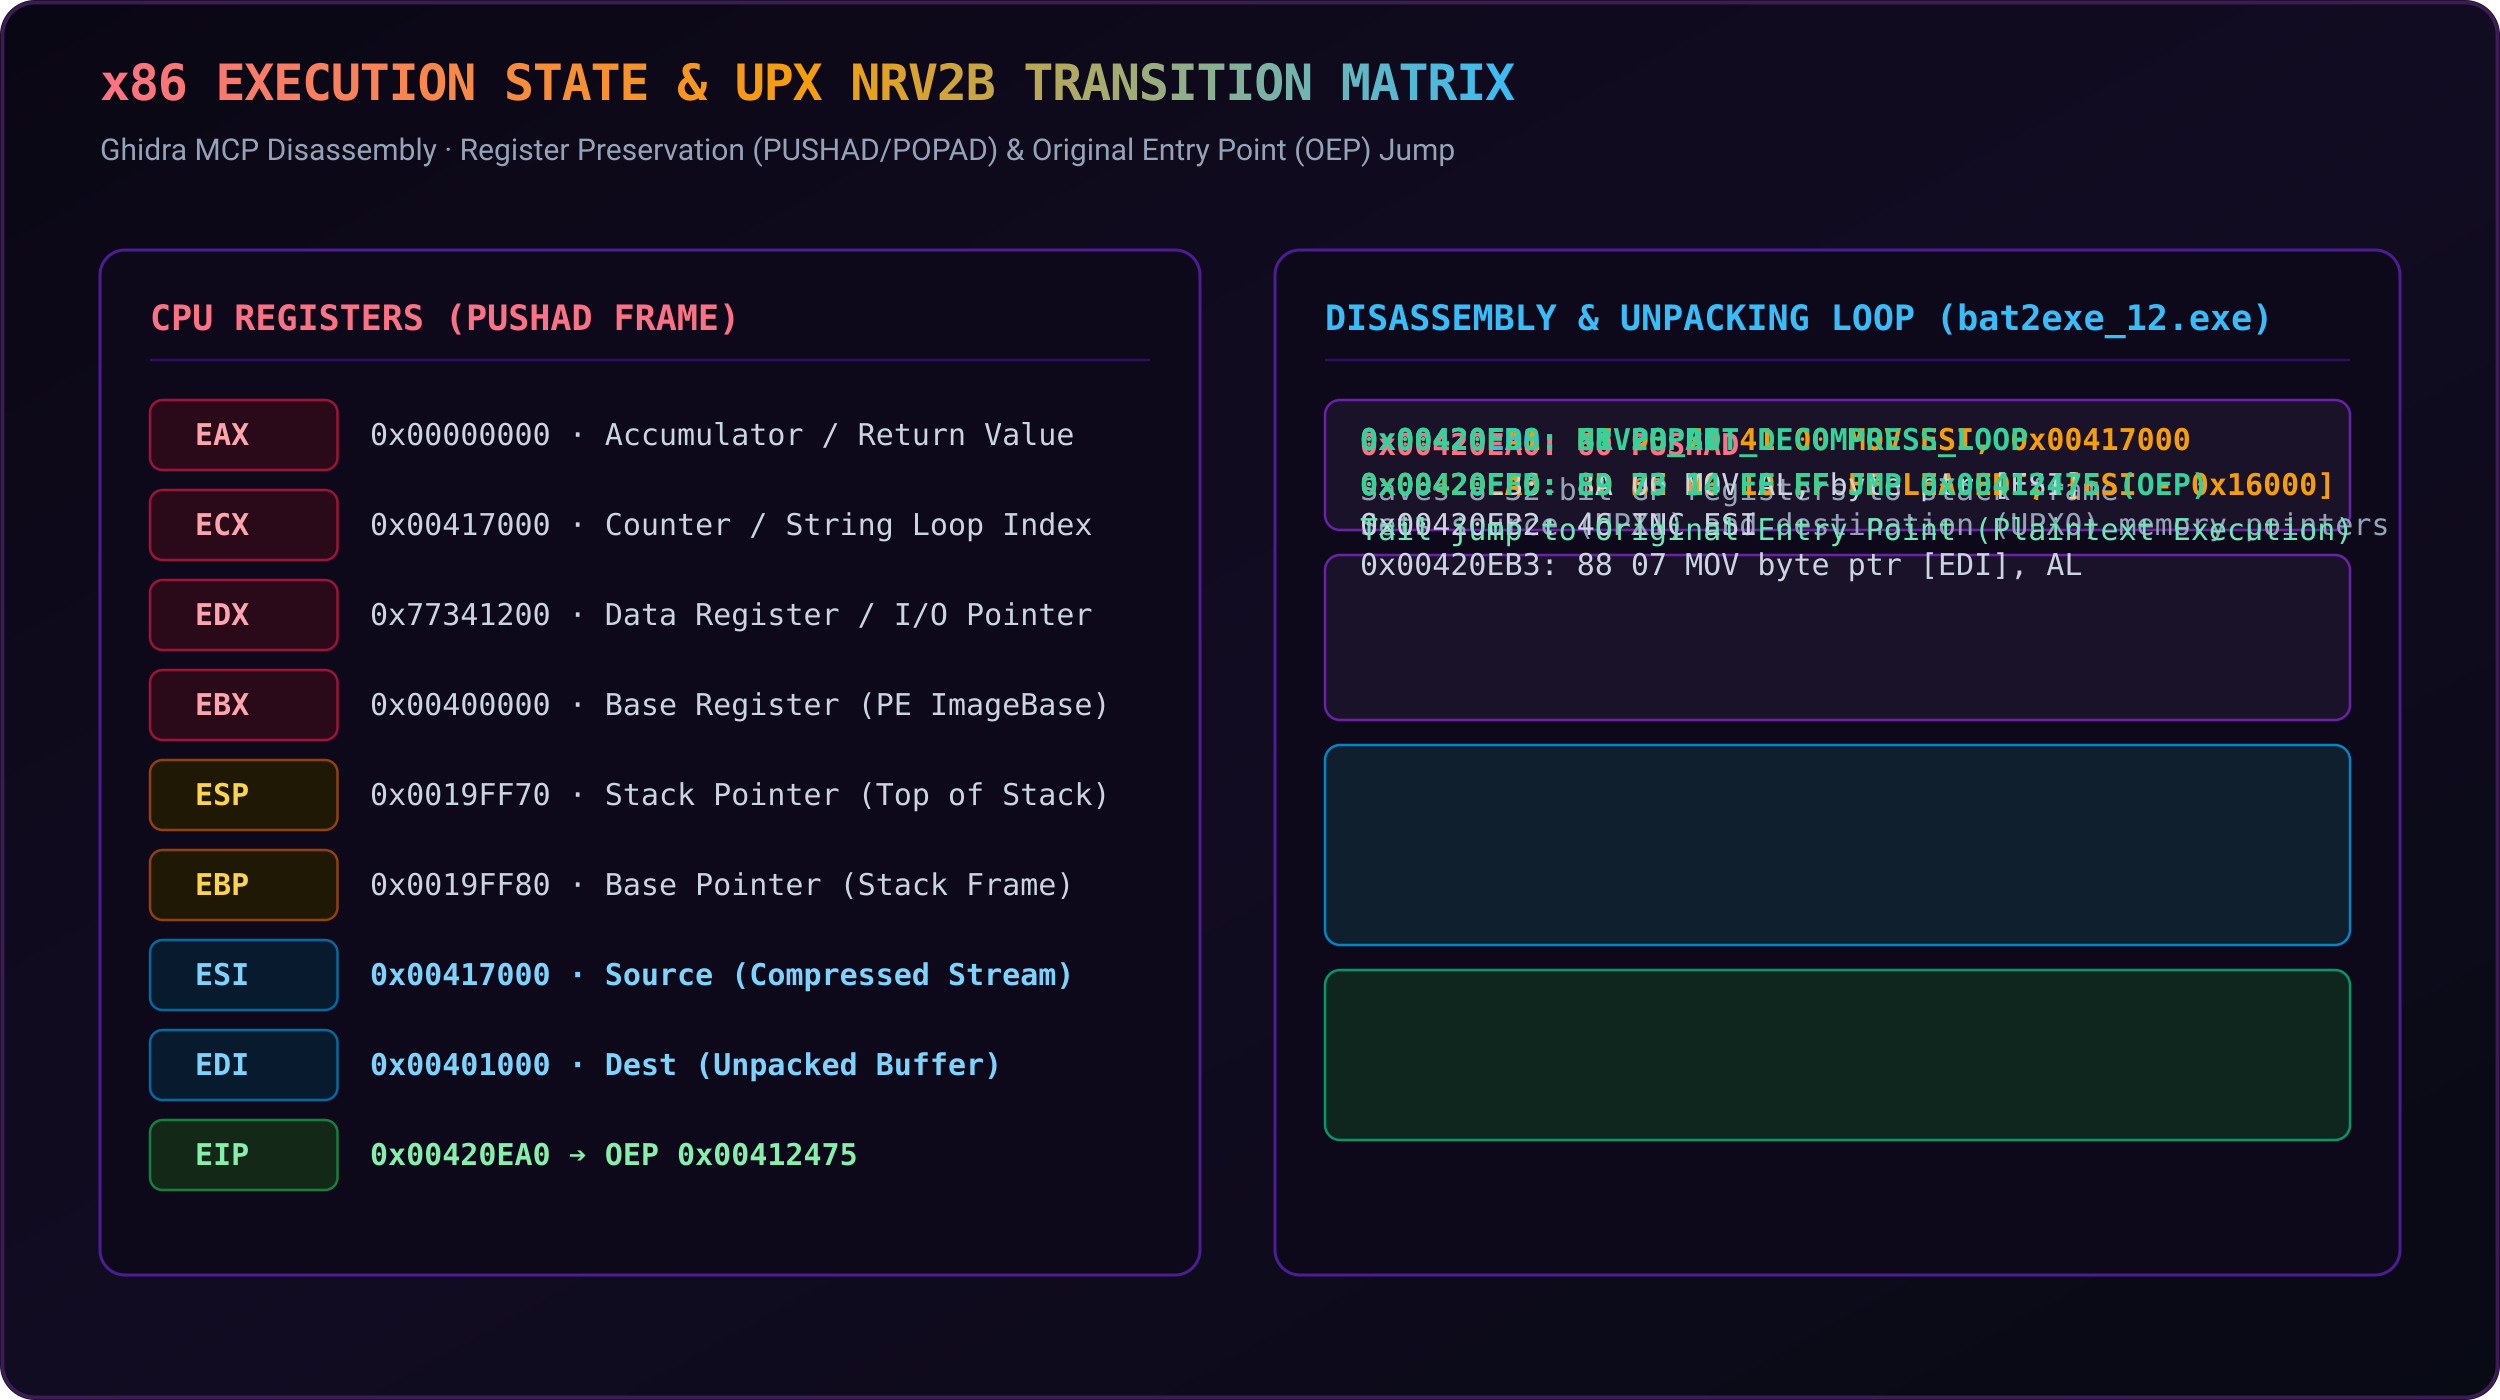
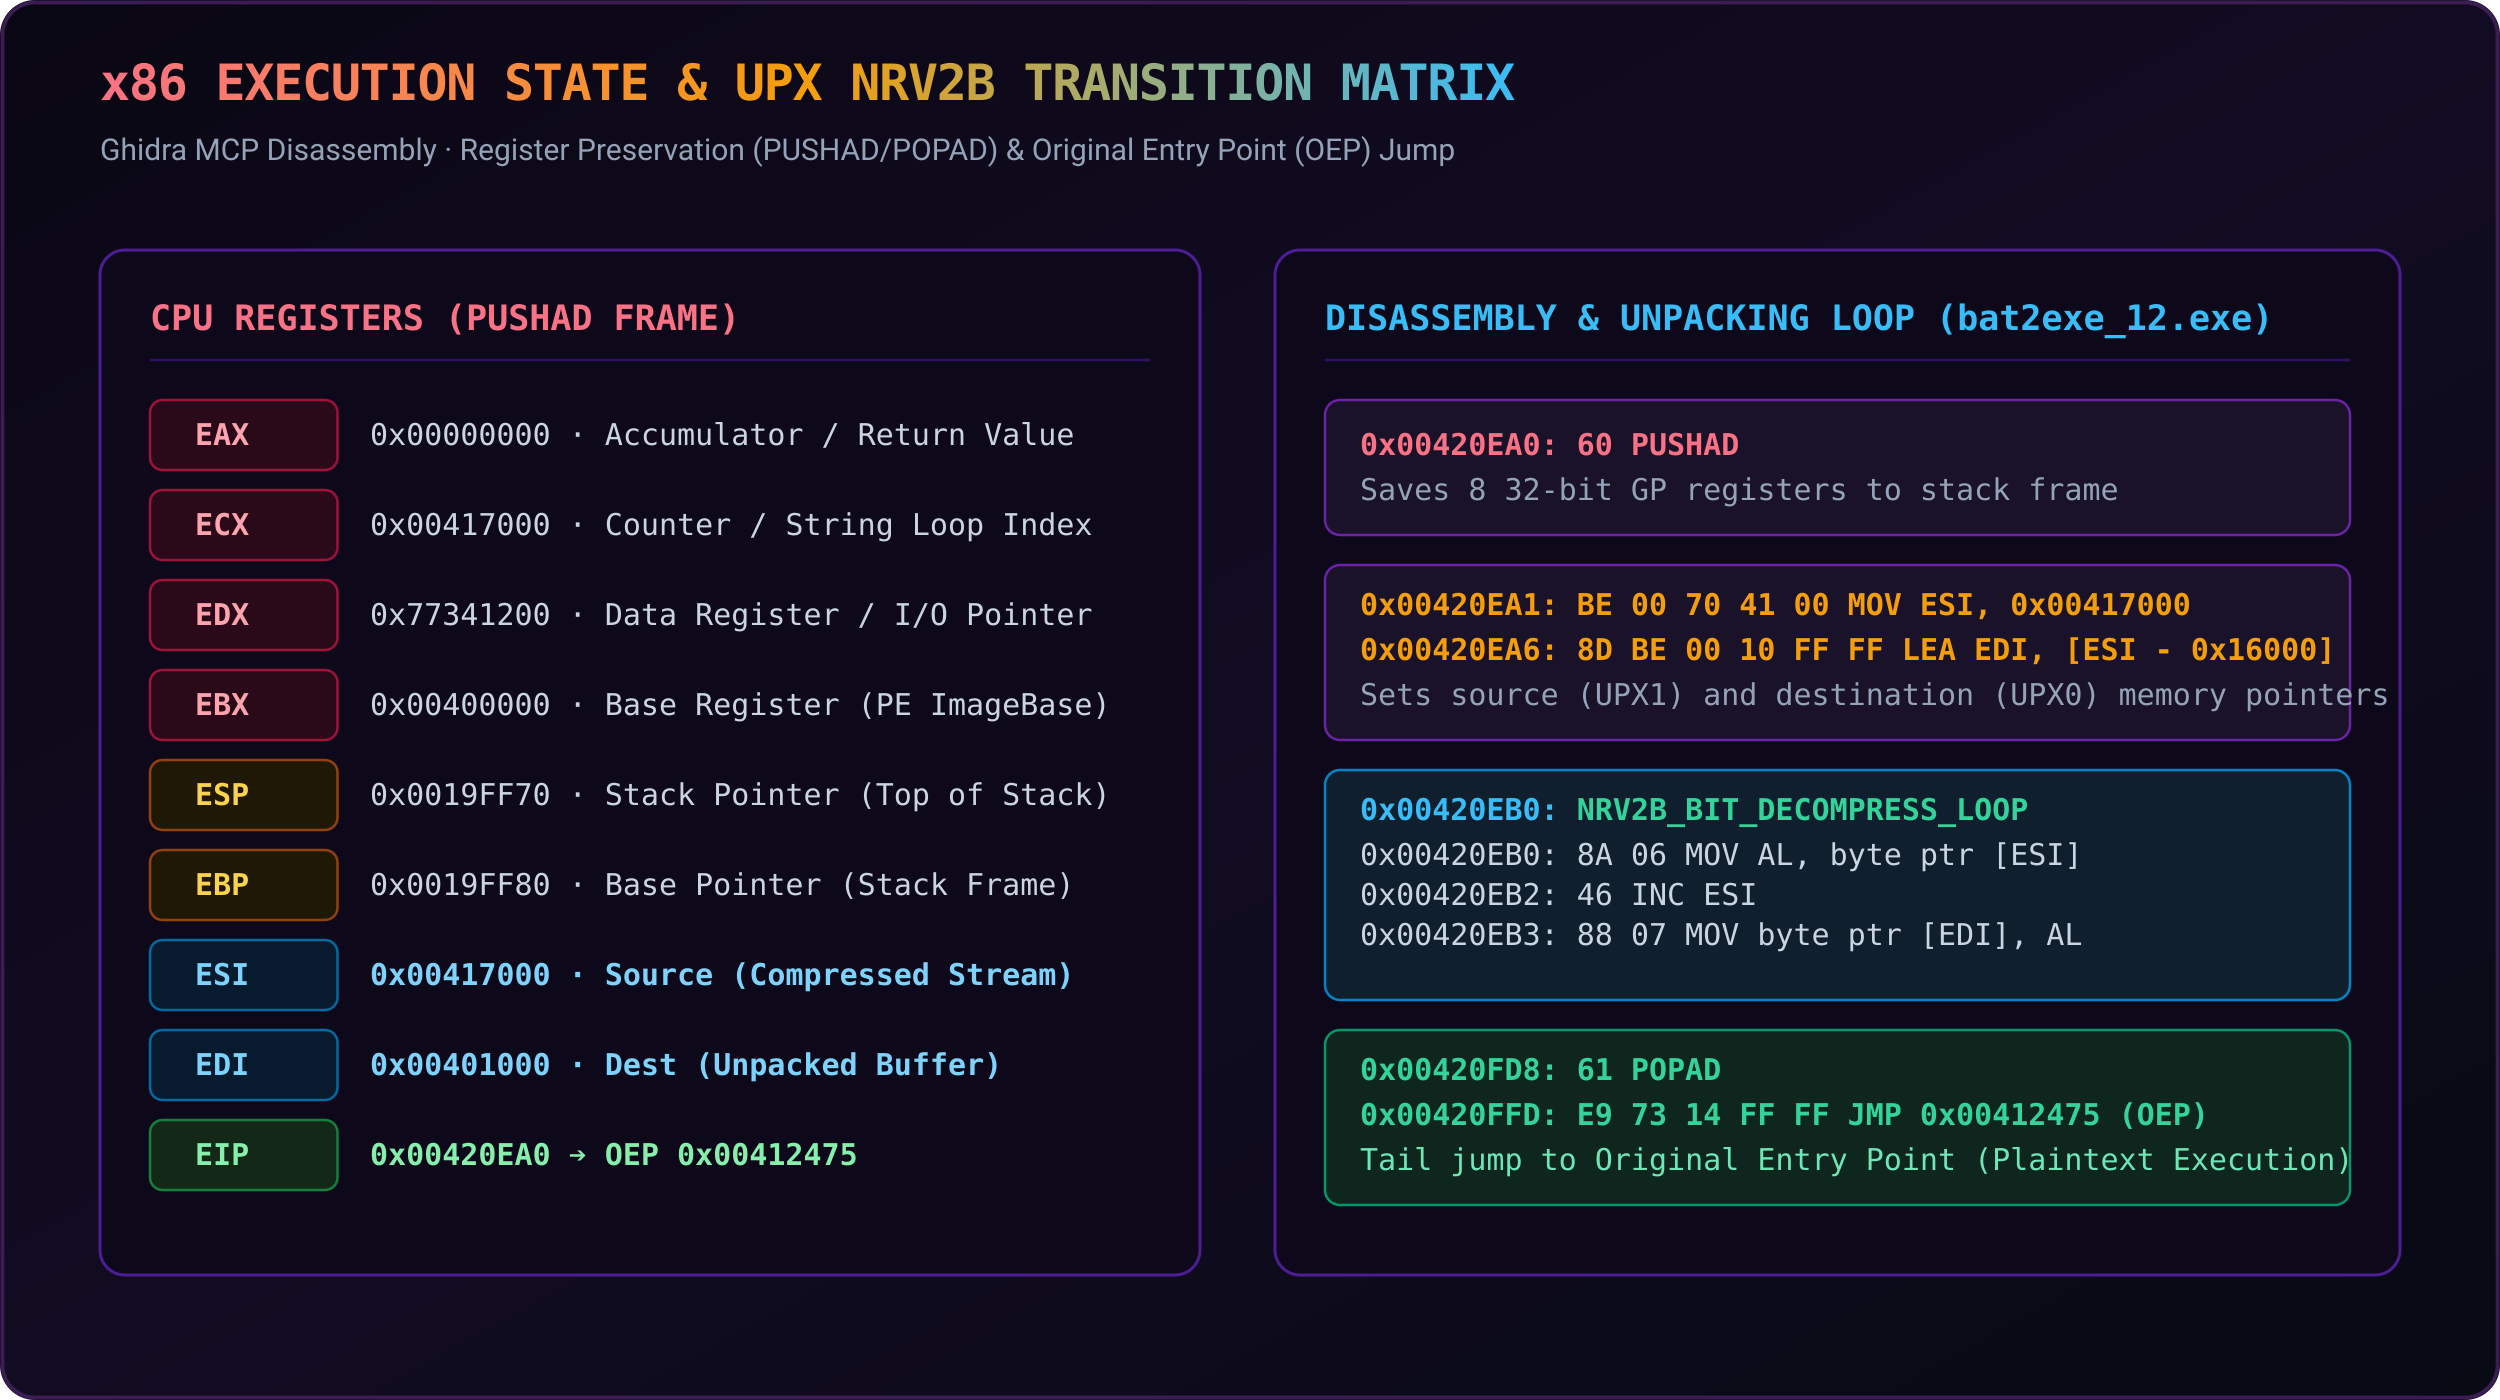
<svg xmlns="http://www.w3.org/2000/svg" viewBox="0 0 1000 560" width="100%" height="100%">
  <defs>
    <linearGradient id="bgGrad" x1="0%" y1="0%" x2="100%" y2="100%">
      <stop offset="0%" stop-color="#0a0714" />
      <stop offset="50%" stop-color="#120c22" />
      <stop offset="100%" stop-color="#080a14" />
    </linearGradient>
    <linearGradient id="neonTitle" x1="0%" y1="0%" x2="100%" y2="0%">
      <stop offset="0%" stop-color="#fb7185" />
      <stop offset="50%" stop-color="#f59e0b" />
      <stop offset="100%" stop-color="#38bdf8" />
    </linearGradient>
    <filter id="glow" x="-20%" y="-20%" width="140%" height="140%">
      <feGaussianBlur stdDeviation="3" result="blur" />
      <feMerge>
        <feMergeNode in="blur" />
        <feMergeNode in="SourceGraphic" />
      </feMerge>
    </filter>
  </defs>
  <rect width="1000" height="560" rx="14" fill="url(#bgGrad)" />
  <rect x="1" y="1" width="998" height="558" rx="13" fill="none" stroke="#3b1d54" stroke-width="1.5" />
  <g transform="translate(40, 40)">
    <text x="0" y="0" fill="url(#neonTitle)" font-family="Consolas, monospace" font-size="20" font-weight="900" letter-spacing="-0.5">
      x86 EXECUTION STATE &amp; UPX NRV2B TRANSITION MATRIX
    </text>
    <text x="0" y="24" fill="#94a3b8" font-family="-apple-system, BlinkMacSystemFont, 'Segoe UI', Roboto, sans-serif" font-size="12">
      Ghidra MCP Disassembly · Register Preservation (PUSHAD/POPAD) &amp; Original Entry Point (OEP) Jump
    </text>
  </g>
  <g transform="translate(40, 100)">
    <rect width="440" height="410" rx="10" fill="#0d091a" stroke="#4c1d95" stroke-width="1.2" />
    <text x="20" y="32" fill="#fb7185" font-family="Consolas, monospace" font-size="14" font-weight="700">CPU REGISTERS (PUSHAD FRAME)</text>
    <line x1="20" y1="44" x2="420" y2="44" stroke="#2e1065" stroke-width="1" />
    <g transform="translate(20, 60)" font-family="Consolas, monospace" font-size="12">
      <rect x="0" y="0" width="75" height="28" rx="5" fill="#2a0a18" stroke="#9f1239" stroke-width="1" />
      <text x="18" y="18" fill="#fda4af" font-weight="700">EAX</text>
      <text x="88" y="18" fill="#cbd5e1">0x00000000 · Accumulator / Return Value</text>
      <rect x="0" y="36" width="75" height="28" rx="5" fill="#2a0a18" stroke="#9f1239" stroke-width="1" />
      <text x="18" y="54" fill="#fda4af" font-weight="700">ECX</text>
      <text x="88" y="54" fill="#cbd5e1">0x00417000 · Counter / String Loop Index</text>
      <rect x="0" y="72" width="75" height="28" rx="5" fill="#2a0a18" stroke="#9f1239" stroke-width="1" />
      <text x="18" y="90" fill="#fda4af" font-weight="700">EDX</text>
      <text x="88" y="90" fill="#cbd5e1">0x77341200 · Data Register / I/O Pointer</text>
      <rect x="0" y="108" width="75" height="28" rx="5" fill="#2a0a18" stroke="#9f1239" stroke-width="1" />
      <text x="18" y="126" fill="#fda4af" font-weight="700">EBX</text>
      <text x="88" y="126" fill="#cbd5e1">0x00400000 · Base Register (PE ImageBase)</text>
      <rect x="0" y="144" width="75" height="28" rx="5" fill="#1e1805" stroke="#92400e" stroke-width="1" />
      <text x="18" y="162" fill="#fcd34d" font-weight="700">ESP</text>
      <text x="88" y="162" fill="#cbd5e1">0x0019FF70 · Stack Pointer (Top of Stack)</text>
      <rect x="0" y="180" width="75" height="28" rx="5" fill="#1e1805" stroke="#92400e" stroke-width="1" />
      <text x="18" y="198" fill="#fcd34d" font-weight="700">EBP</text>
      <text x="88" y="198" fill="#cbd5e1">0x0019FF80 · Base Pointer (Stack Frame)</text>
      <rect x="0" y="216" width="75" height="28" rx="5" fill="#081b2e" stroke="#0369a1" stroke-width="1" />
      <text x="18" y="234" fill="#7dd3fc" font-weight="700">ESI</text>
      <text x="88" y="234" fill="#7dd3fc" font-weight="700">0x00417000 · Source (Compressed Stream)</text>
      <rect x="0" y="252" width="75" height="28" rx="5" fill="#081b2e" stroke="#0369a1" stroke-width="1" />
      <text x="18" y="270" fill="#7dd3fc" font-weight="700">EDI</text>
      <text x="88" y="270" fill="#7dd3fc" font-weight="700">0x00401000 · Dest (Unpacked Buffer)</text>
      <rect x="0" y="288" width="75" height="28" rx="5" fill="#142818" stroke="#15803d" stroke-width="1" />
      <text x="18" y="306" fill="#86efac" font-weight="700">EIP</text>
      <text x="88" y="306" fill="#86efac" font-weight="700">0x00420EA0 ➔ OEP 0x00412475</text>
    </g>
  </g>
  <g transform="translate(510, 100)">
    <rect width="450" height="410" rx="10" fill="#0d091a" stroke="#4c1d95" stroke-width="1.2" />
    <text x="20" y="32" fill="#38bdf8" font-family="Consolas, monospace" font-size="14" font-weight="700">DISASSEMBLY &amp; UNPACKING LOOP (bat2exe_12.exe)</text>
    <line x1="20" y1="44" x2="430" y2="44" stroke="#2e1065" stroke-width="1" />
    <g transform="translate(20, 60)" font-family="Consolas, monospace" font-size="12">
-       <rect x="0" y="0" width="410" height="52" rx="6" fill="#1a1228" stroke="#6b21a8" stroke-width="1" />
-       <text x="14" y="22" fill="#fb7185" font-weight="700">0x00420EA0: 60                 PUSHAD</text>
-       <text x="14" y="40" fill="#94a3b8">Saves 8 32-bit GP registers to stack frame</text>
-       <rect x="0" y="62" width="410" height="66" rx="6" fill="#1a1228" stroke="#6b21a8" stroke-width="1" />
-       <text x="14" y="20" fill="#f59e0b" font-weight="700">0x00420EA1: BE 00 70 41 00     MOV ESI, 0x00417000</text>
-       <text x="14" y="38" fill="#f59e0b" font-weight="700">0x00420EA6: 8D BE 00 10 FF FF  LEA EDI, [ESI - 0x16000]</text>
-       <text x="14" y="54" fill="#94a3b8">Sets source (UPX1) and destination (UPX0) memory pointers</text>
-       <rect x="0" y="138" width="410" height="80" rx="6" fill="#0f1f2e" stroke="#0284c7" stroke-width="1" />
-       <text x="14" y="20" fill="#38bdf8" font-weight="700">0x00420EB0: <tspan fill="#34d399">NRV2B_BIT_DECOMPRESS_LOOP</tspan>
-       </text>
-       <text x="14" y="38" fill="#cbd5e1">0x00420EB0: 8A 06              MOV AL, byte ptr [ESI]</text>
-       <text x="14" y="54" fill="#cbd5e1">0x00420EB2: 46                 INC ESI</text>
-       <text x="14" y="70" fill="#cbd5e1">0x00420EB3: 88 07              MOV byte ptr [EDI], AL</text>
-       <rect x="0" y="228" width="410" height="68" rx="6" fill="#0f261e" stroke="#059669" stroke-width="1" />
-       <text x="14" y="20" fill="#34d399" font-weight="700">0x00420FD8: 61                 POPAD</text>
-       <text x="14" y="38" fill="#34d399" font-weight="700">0x00420FFD: E9 73 14 FF FF     JMP 0x00412475 (OEP)</text>
-       <text x="14" y="56" fill="#6ee7b7">Tail jump to Original Entry Point (Plaintext Execution)</text>
+       <g transform="translate(0, 0)">
+         <rect x="0" y="0" width="410" height="54" rx="6" fill="#1a1228" stroke="#6b21a8" stroke-width="1" />
+         <text x="14" y="22" fill="#fb7185" font-weight="700">0x00420EA0: 60                 PUSHAD</text>
+         <text x="14" y="40" fill="#94a3b8">Saves 8 32-bit GP registers to stack frame</text>
+       </g>
+       <g transform="translate(0, 66)">
+         <rect x="0" y="0" width="410" height="70" rx="6" fill="#1a1228" stroke="#6b21a8" stroke-width="1" />
+         <text x="14" y="20" fill="#f59e0b" font-weight="700">0x00420EA1: BE 00 70 41 00     MOV ESI, 0x00417000</text>
+         <text x="14" y="38" fill="#f59e0b" font-weight="700">0x00420EA6: 8D BE 00 10 FF FF  LEA EDI, [ESI - 0x16000]</text>
+         <text x="14" y="56" fill="#94a3b8">Sets source (UPX1) and destination (UPX0) memory pointers</text>
+       </g>
+       <g transform="translate(0, 148)">
+         <rect x="0" y="0" width="410" height="92" rx="6" fill="#0f1f2e" stroke="#0284c7" stroke-width="1" />
+         <text x="14" y="20" fill="#38bdf8" font-weight="700">0x00420EB0: <tspan fill="#34d399">NRV2B_BIT_DECOMPRESS_LOOP</tspan>
+         </text>
+         <text x="14" y="38" fill="#cbd5e1">0x00420EB0: 8A 06              MOV AL, byte ptr [ESI]</text>
+         <text x="14" y="54" fill="#cbd5e1">0x00420EB2: 46                 INC ESI</text>
+         <text x="14" y="70" fill="#cbd5e1">0x00420EB3: 88 07              MOV byte ptr [EDI], AL</text>
+       </g>
+       <g transform="translate(0, 252)">
+         <rect x="0" y="0" width="410" height="70" rx="6" fill="#0f261e" stroke="#059669" stroke-width="1" />
+         <text x="14" y="20" fill="#34d399" font-weight="700">0x00420FD8: 61                 POPAD</text>
+         <text x="14" y="38" fill="#34d399" font-weight="700">0x00420FFD: E9 73 14 FF FF     JMP 0x00412475 (OEP)</text>
+         <text x="14" y="56" fill="#6ee7b7">Tail jump to Original Entry Point (Plaintext Execution)</text>
+       </g>
    </g>
  </g>
</svg>
